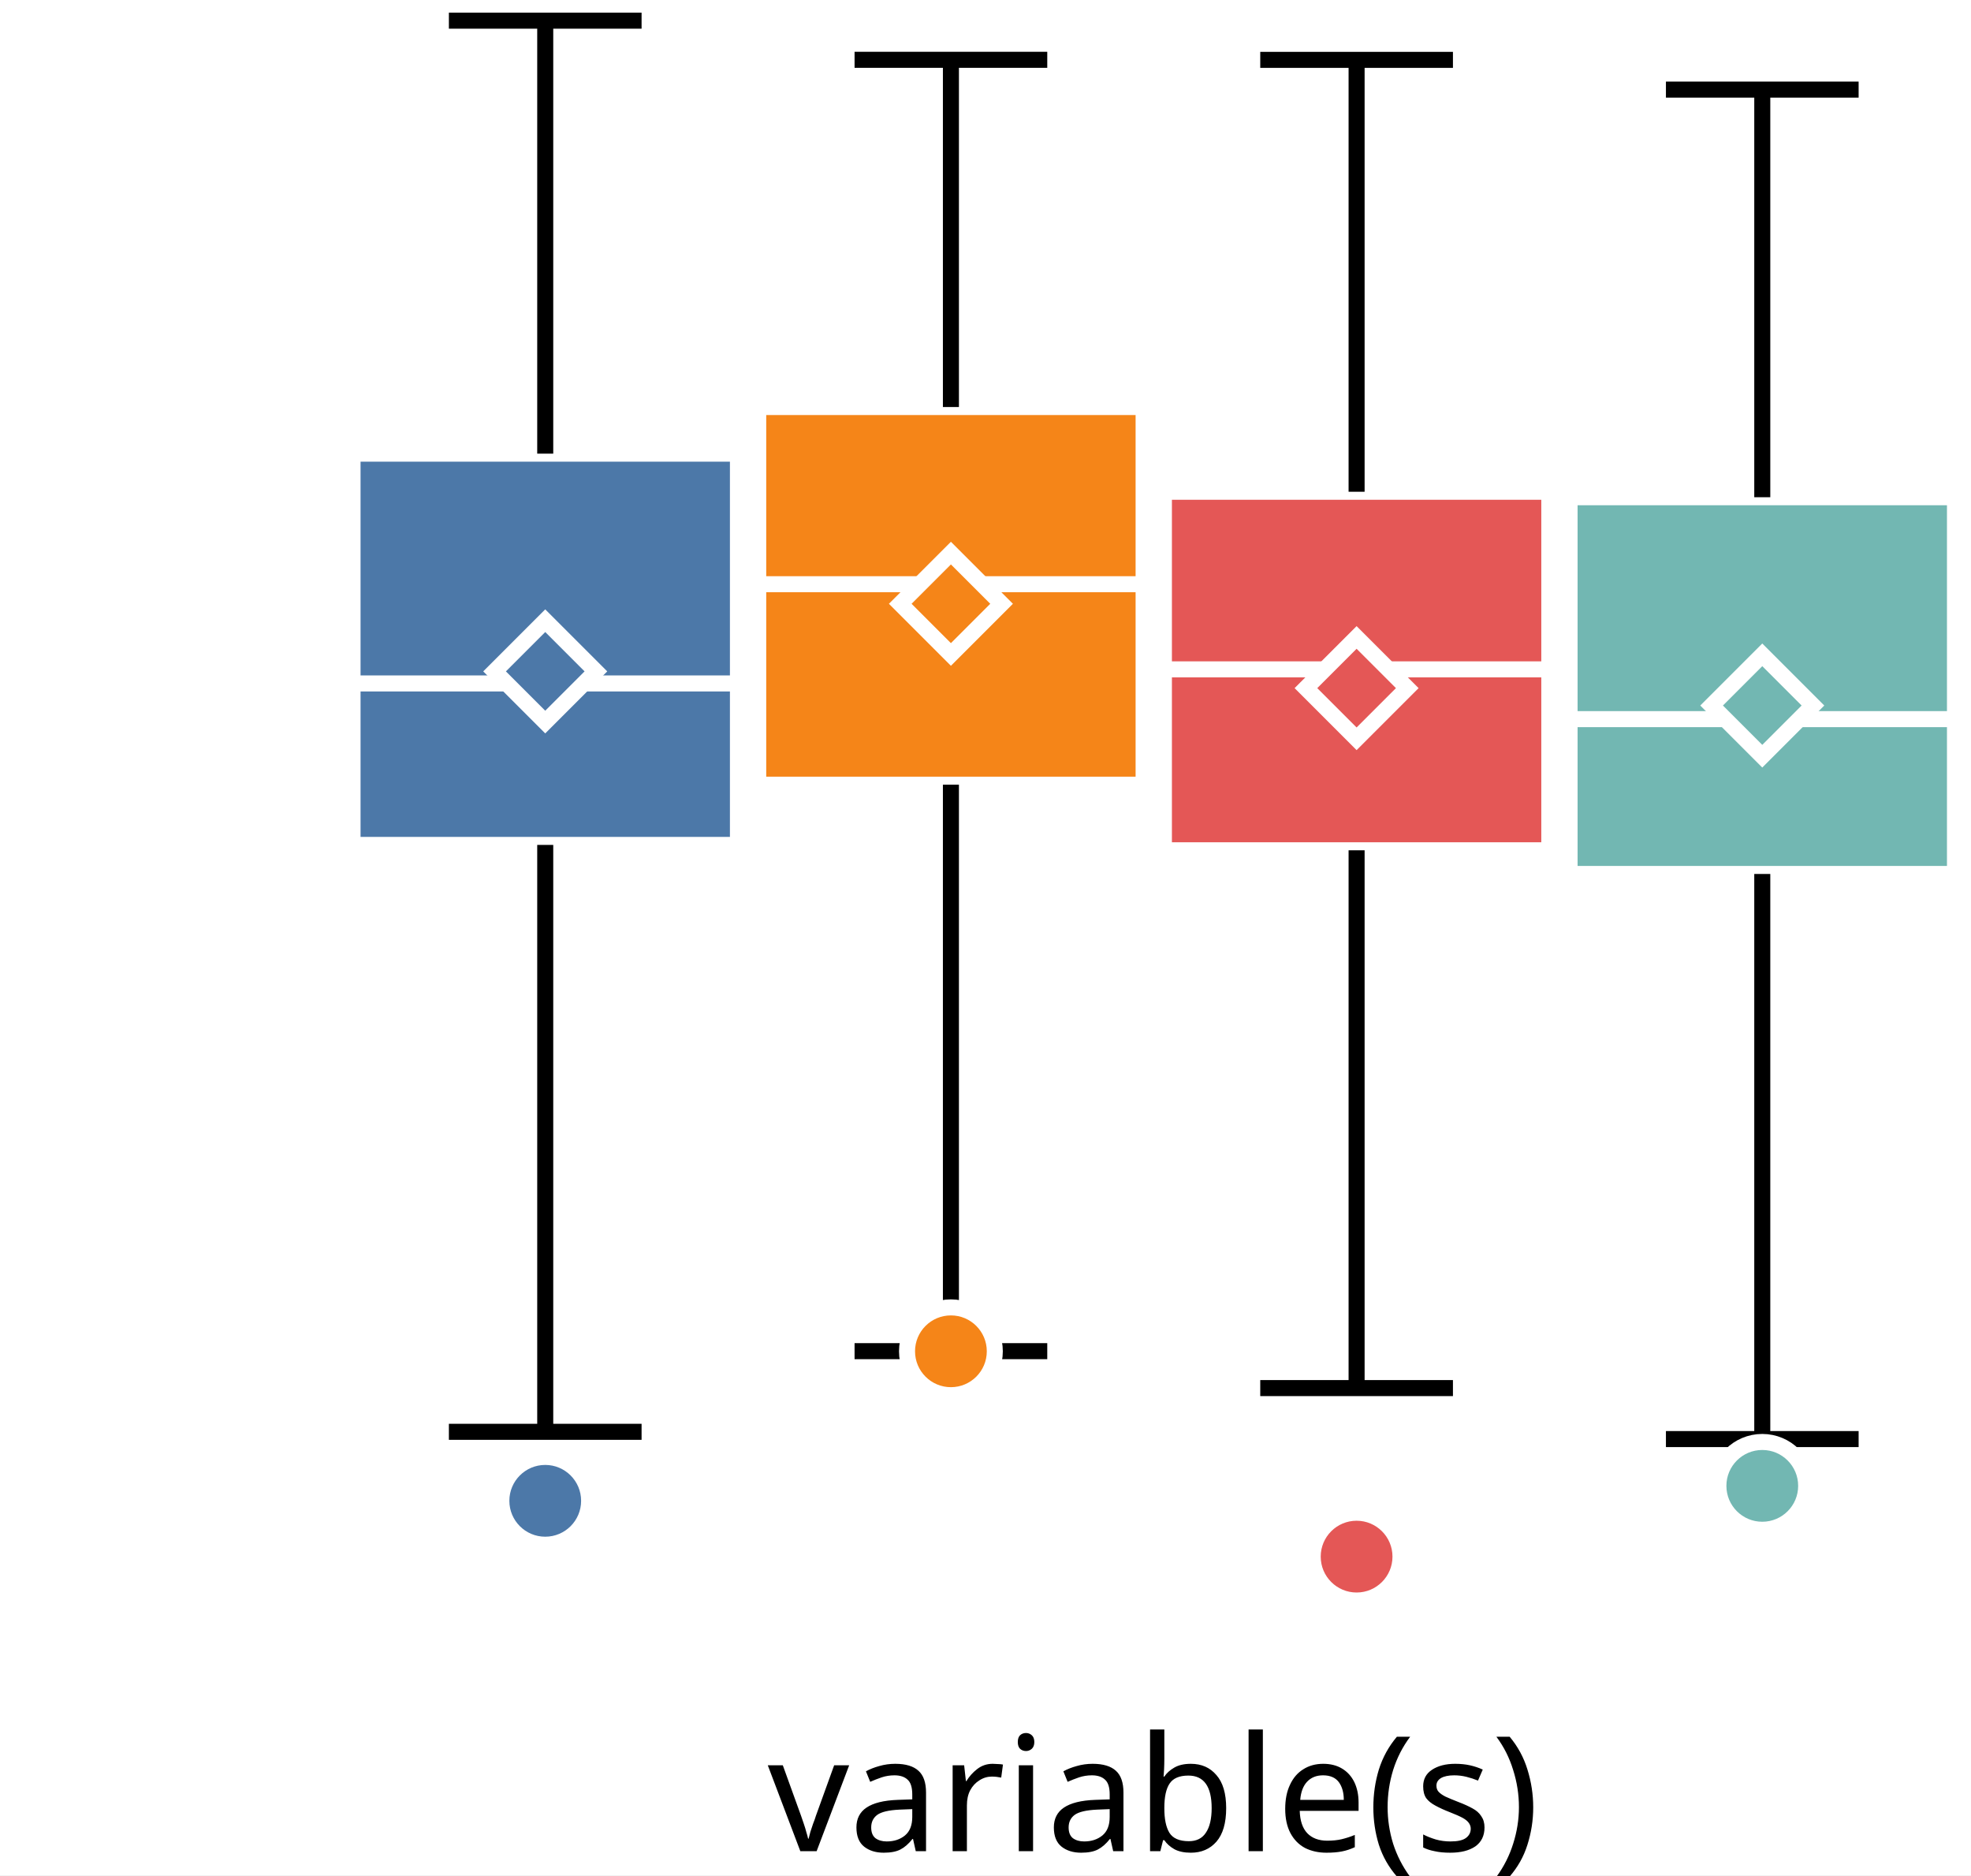
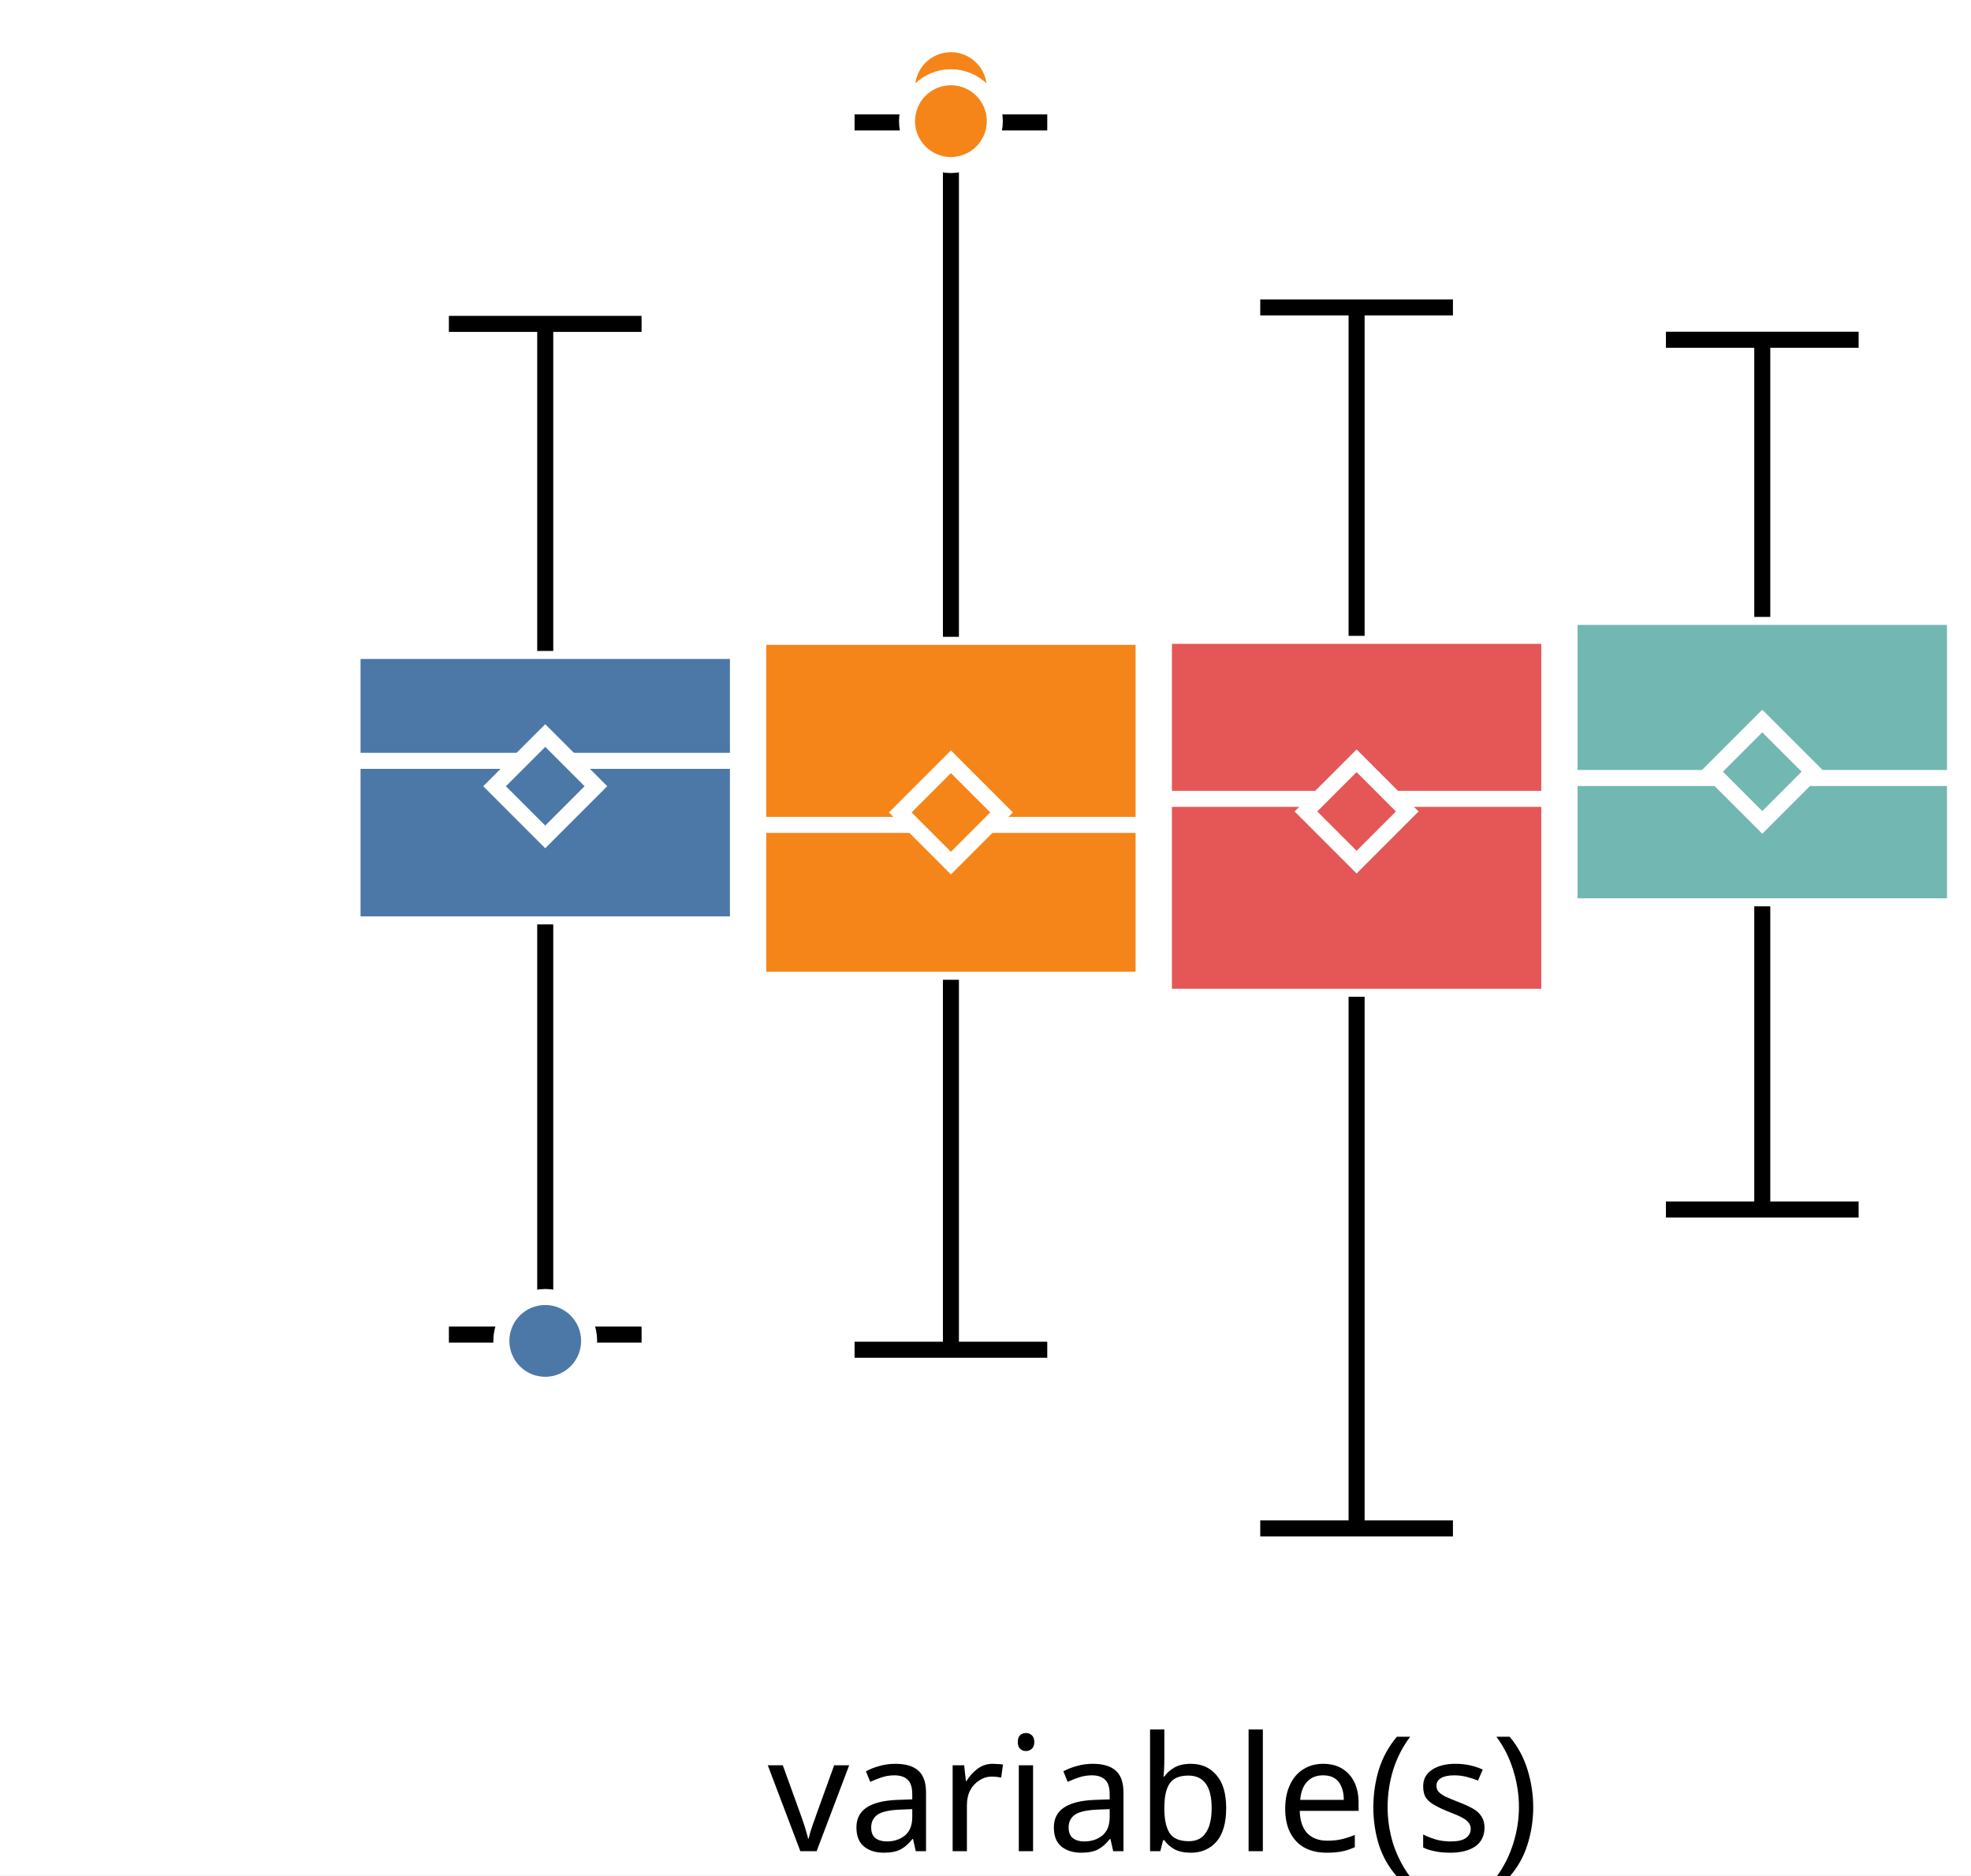
<svg xmlns="http://www.w3.org/2000/svg" version="1.1" class="marks" width="123" height="117" viewBox="0 0 123 117">
  <rect width="123" height="117" fill="white" />
  <g fill="none" stroke-miterlimit="10" transform="translate(22,0)">
    <g class="mark-group role-frame root" role="graphics-object" aria-roledescription="group mark container">
      <g transform="translate(0,0)">
        <path class="background" aria-hidden="true" d="M0,0h100v100h-100Z" />
        <g>
          <g class="mark-group role-axis" role="graphics-symbol" aria-roledescription="axis" aria-label="X-axis for a discrete scale with 1 value: variable(s)">
            <g transform="translate(0.5,100.5)">
              <path class="background" aria-hidden="true" d="M0,0h0v0h0Z" pointer-events="none" />
              <g>
                <g class="mark-rule role-axis-tick" pointer-events="none">
                  <line transform="translate(50,0)" x2="0" y2="5" stroke="white" stroke-width="1.01" opacity="1" />
                </g>
                <g class="mark-text role-axis-label" pointer-events="none">
                  <text text-anchor="middle" transform="translate(49.5,15)" font-family="sans-serif" font-size="10px" font-style="normal" font-weight="400" fill="black" opacity="1">variable(s)</text>
                </g>
              </g>
              <path class="foreground" aria-hidden="true" d="" pointer-events="none" display="none" />
            </g>
          </g>
-           <g class="mark-group role-axis" role="graphics-symbol" aria-roledescription="axis" aria-label="Y-axis for a linear scale with values from −4 to 3">
+           <g class="mark-group role-axis" role="graphics-symbol" aria-roledescription="axis" aria-label="Y-axis for a linear scale with values from −4 to 4">
            <g transform="translate(0.5,0.5)">
              <path class="background" aria-hidden="true" d="M0,0h0v0h0Z" pointer-events="none" />
              <g>
                <g class="mark-rule role-axis-tick" pointer-events="none">
-                   <line transform="translate(0,75)" x2="-5" y2="0" stroke="white" stroke-width="1.01" opacity="1" />
-                   <line transform="translate(0,42)" x2="-5" y2="0" stroke="white" stroke-width="1.01" opacity="1" />
-                   <line transform="translate(0,8)" x2="-5" y2="0" stroke="white" stroke-width="1.01" opacity="1" />
+                   <line transform="translate(0,79)" x2="-5" y2="0" stroke="white" stroke-width="1.01" opacity="1" />
+                   <line transform="translate(0,50)" x2="-5" y2="0" stroke="white" stroke-width="1.01" opacity="1" />
+                   <line transform="translate(0,21)" x2="-5" y2="0" stroke="white" stroke-width="1.01" opacity="1" />
                </g>
                <g class="mark-text role-axis-label" pointer-events="none">
-                   <text text-anchor="end" transform="translate(-7,78)" font-family="sans-serif" font-size="10px" font-style="normal" font-weight="400" fill="white" opacity="1">−2</text>
-                   <text text-anchor="end" transform="translate(-7,44.66667)" font-family="sans-serif" font-size="10px" font-style="normal" font-weight="400" fill="white" opacity="1">0</text>
-                   <text text-anchor="end" transform="translate(-7,11.33333)" font-family="sans-serif" font-size="10px" font-style="normal" font-weight="400" fill="white" opacity="1">2</text>
+                   <text text-anchor="end" transform="translate(-7,81.57143)" font-family="sans-serif" font-size="10px" font-style="normal" font-weight="400" fill="white" opacity="1">−2</text>
+                   <text text-anchor="end" transform="translate(-7,53)" font-family="sans-serif" font-size="10px" font-style="normal" font-weight="400" fill="white" opacity="1">0</text>
+                   <text text-anchor="end" transform="translate(-7,24.42857)" font-family="sans-serif" font-size="10px" font-style="normal" font-weight="400" fill="white" opacity="1">2</text>
                </g>
              </g>
              <path class="foreground" aria-hidden="true" d="" pointer-events="none" display="none" />
            </g>
          </g>
          <g class="mark-group role-scope" role="graphics-object" aria-roledescription="group mark container">
            <g transform="translate(0,0)">
              <path class="background" aria-hidden="true" d="M0,0h0v0h0Z" />
              <g>
                <g class="mark-rect role-mark" role="graphics-symbol" aria-roledescription="rect mark container">
-                   <path d="M0,28.304h24.051v24.412h-24.051Z" fill="#4c78a8" stroke="white" stroke-width="1" opacity="1" />
-                   <path d="M25.316,25.395h24.051v23.563h-24.051Z" fill="#f58518" stroke="white" stroke-width="1" opacity="1" />
-                   <path d="M50.633,30.681h24.051v22.37h-24.051Z" fill="#e45756" stroke="white" stroke-width="1" opacity="1" />
-                   <path d="M75.949,31.023h24.051v23.505h-24.051Z" fill="#72b7b2" stroke="white" stroke-width="1" opacity="1" />
+                   <path d="M0,40.613h24.051v17.062h-24.051Z" fill="#4c78a8" stroke="white" stroke-width="1" opacity="1" />
+                   <path d="M25.316,39.733h24.051v21.397h-24.051Z" fill="#f58518" stroke="white" stroke-width="1" opacity="1" />
+                   <path d="M50.633,39.672h24.051v22.517h-24.051Z" fill="#e45756" stroke="white" stroke-width="1" opacity="1" />
+                   <path d="M75.949,38.49h24.051v18.056h-24.051Z" fill="#72b7b2" stroke="white" stroke-width="1" opacity="1" />
                </g>
                <g class="mark-rule role-mark" role="graphics-symbol" aria-roledescription="rule mark container">
-                   <line transform="translate(0,42.64114)" x2="24.051" y2="0" fill="#4c78a8" stroke="white" stroke-width="1" opacity="1" />
-                   <line transform="translate(25.31646,36.45022)" x2="24.051" y2="0" fill="#f58518" stroke="white" stroke-width="1" opacity="1" />
-                   <line transform="translate(50.63291,41.76268)" x2="24.051" y2="0" fill="#e45756" stroke="white" stroke-width="1" opacity="1" />
-                   <line transform="translate(75.94937,44.86804)" x2="24.051" y2="0" fill="#72b7b2" stroke="white" stroke-width="1" opacity="1" />
+                   <line transform="translate(0,47.47055)" x2="24.051" y2="0" fill="#4c78a8" stroke="white" stroke-width="1" opacity="1" />
+                   <line transform="translate(25.31646,51.46649)" x2="24.051" y2="0" fill="#f58518" stroke="white" stroke-width="1" opacity="1" />
+                   <line transform="translate(50.63291,49.84226)" x2="24.051" y2="0" fill="#e45756" stroke="white" stroke-width="1" opacity="1" />
+                   <line transform="translate(75.94937,48.54086)" x2="24.051" y2="0" fill="#72b7b2" stroke="white" stroke-width="1" opacity="1" />
                </g>
                <g class="mark-symbol role-mark" role="graphics-symbol" aria-roledescription="symbol mark container">
-                   <path transform="translate(12.02532,41.88879)" d="M-3.162,0L0,-3.162L3.162,0L0,3.162Z" fill="#4c78a8" stroke="white" stroke-width="1" opacity="1" />
-                   <path transform="translate(37.34177,37.67168)" d="M-3.162,0L0,-3.162L3.162,0L0,3.162Z" fill="#f58518" stroke="white" stroke-width="1" opacity="1" />
-                   <path transform="translate(62.65823,42.93295)" d="M-3.162,0L0,-3.162L3.162,0L0,3.162Z" fill="#e45756" stroke="white" stroke-width="1" opacity="1" />
-                   <path transform="translate(87.97468,44.01844)" d="M-3.162,0L0,-3.162L3.162,0L0,3.162Z" fill="#72b7b2" stroke="white" stroke-width="1" opacity="1" />
+                   <path transform="translate(12.02532,49.05318)" d="M-3.162,0L0,-3.162L3.162,0L0,3.162Z" fill="#4c78a8" stroke="white" stroke-width="1" opacity="1" />
+                   <path transform="translate(37.34177,50.6882)" d="M-3.162,0L0,-3.162L3.162,0L0,3.162Z" fill="#f58518" stroke="white" stroke-width="1" opacity="1" />
+                   <path transform="translate(62.65823,50.62883)" d="M-3.162,0L0,-3.162L3.162,0L0,3.162Z" fill="#e45756" stroke="white" stroke-width="1" opacity="1" />
+                   <path transform="translate(87.97468,48.14798)" d="M-3.162,0L0,-3.162L3.162,0L0,3.162Z" fill="#72b7b2" stroke="white" stroke-width="1" opacity="1" />
                </g>
                <g class="mark-rule role-mark" role="graphics-symbol" aria-roledescription="rule mark container">
-                   <line transform="translate(12.02532,52.71556)" x2="0" y2="36.618" fill="#4c78a8" stroke="black" stroke-width="1" stroke-dasharray="0" opacity="1" />
-                   <line transform="translate(37.34177,48.95743)" x2="0" y2="35.344" fill="#f58518" stroke="black" stroke-width="1" stroke-dasharray="0" opacity="1" />
-                   <line transform="translate(62.65823,53.05067)" x2="0" y2="33.555" fill="#e45756" stroke="black" stroke-width="1" stroke-dasharray="0" opacity="1" />
-                   <line transform="translate(87.97468,54.52836)" x2="0" y2="35.258" fill="#72b7b2" stroke="black" stroke-width="1" stroke-dasharray="0" opacity="1" />
+                   <line transform="translate(12.02532,57.67493)" x2="0" y2="25.592" fill="#4c78a8" stroke="black" stroke-width="1" stroke-dasharray="0" opacity="1" />
+                   <line transform="translate(37.34177,61.12973)" x2="0" y2="23.082" fill="#f58518" stroke="black" stroke-width="1" stroke-dasharray="0" opacity="1" />
+                   <line transform="translate(62.65823,62.18826)" x2="0" y2="33.173" fill="#e45756" stroke="black" stroke-width="1" stroke-dasharray="0" opacity="1" />
+                   <line transform="translate(87.97468,56.54566)" x2="0" y2="18.917" fill="#72b7b2" stroke="black" stroke-width="1" stroke-dasharray="0" opacity="1" />
                </g>
                <g class="mark-rule role-mark" role="graphics-symbol" aria-roledescription="rule mark container">
-                   <line transform="translate(12.02532,28.30371)" x2="0" y2="-27.014" fill="#4c78a8" stroke="black" stroke-width="1" stroke-dasharray="0" opacity="1" />
-                   <line transform="translate(37.34177,25.39485)" x2="0" y2="-21.664" fill="#f58518" stroke="black" stroke-width="1" stroke-dasharray="0" opacity="1" />
-                   <line transform="translate(62.65823,30.68098)" x2="0" y2="-26.946" fill="#e45756" stroke="black" stroke-width="1" stroke-dasharray="0" opacity="1" />
-                   <line transform="translate(87.97468,31.02298)" x2="0" y2="-25.432" fill="#72b7b2" stroke="black" stroke-width="1" stroke-dasharray="0" opacity="1" />
+                   <line transform="translate(12.02532,40.6133)" x2="0" y2="-20.405" fill="#4c78a8" stroke="black" stroke-width="1" stroke-dasharray="0" opacity="1" />
+                   <line transform="translate(37.34177,39.733)" x2="0" y2="-32.095" fill="#f58518" stroke="black" stroke-width="1" stroke-dasharray="0" opacity="1" />
+                   <line transform="translate(62.65823,39.6717)" x2="0" y2="-20.49" fill="#e45756" stroke="black" stroke-width="1" stroke-dasharray="0" opacity="1" />
+                   <line transform="translate(87.97468,38.48981)" x2="0" y2="-17.292" fill="#72b7b2" stroke="black" stroke-width="1" stroke-dasharray="0" opacity="1" />
                </g>
                <g class="mark-rule role-mark lower_fence" role="graphics-symbol" aria-roledescription="rule mark container">
-                   <line transform="translate(6.012658,89.33334)" x2="12.025" y2="0" fill="#4c78a8" stroke="black" stroke-width="1" opacity="1" />
-                   <line transform="translate(31.32911,84.30131)" x2="12.025" y2="0" fill="#f58518" stroke="black" stroke-width="1" opacity="1" />
-                   <line transform="translate(56.64557,86.6052)" x2="12.025" y2="0" fill="#e45756" stroke="black" stroke-width="1" opacity="1" />
-                   <line transform="translate(81.96203,89.78644)" x2="12.025" y2="0" fill="#72b7b2" stroke="black" stroke-width="1" opacity="1" />
+                   <line transform="translate(6.012658,83.26737)" x2="12.025" y2="0" fill="#4c78a8" stroke="black" stroke-width="1" opacity="1" />
+                   <line transform="translate(31.32911,84.21218)" x2="12.025" y2="0" fill="#f58518" stroke="black" stroke-width="1" opacity="1" />
+                   <line transform="translate(56.64557,95.36078)" x2="12.025" y2="0" fill="#e45756" stroke="black" stroke-width="1" opacity="1" />
+                   <line transform="translate(81.96203,75.46235)" x2="12.025" y2="0" fill="#72b7b2" stroke="black" stroke-width="1" opacity="1" />
                </g>
                <g class="mark-rule role-mark upper_fence" role="graphics-symbol" aria-roledescription="rule mark container">
-                   <line transform="translate(6.012658,1.289786)" x2="12.025" y2="0" fill="#4c78a8" stroke="black" stroke-width="1" opacity="1" />
-                   <line transform="translate(31.32911,3.730795)" x2="12.025" y2="0" fill="#f58518" stroke="black" stroke-width="1" opacity="1" />
-                   <line transform="translate(56.64557,3.735075)" x2="12.025" y2="0" fill="#e45756" stroke="black" stroke-width="1" opacity="1" />
-                   <line transform="translate(81.96203,5.590534)" x2="12.025" y2="0" fill="#72b7b2" stroke="black" stroke-width="1" opacity="1" />
+                   <line transform="translate(6.012658,20.20783)" x2="12.025" y2="0" fill="#4c78a8" stroke="black" stroke-width="1" opacity="1" />
+                   <line transform="translate(31.32911,7.6379)" x2="12.025" y2="0" fill="#f58518" stroke="black" stroke-width="1" opacity="1" />
+                   <line transform="translate(56.64557,19.18146)" x2="12.025" y2="0" fill="#e45756" stroke="black" stroke-width="1" opacity="1" />
+                   <line transform="translate(81.96203,21.19824)" x2="12.025" y2="0" fill="#72b7b2" stroke="black" stroke-width="1" opacity="1" />
                </g>
              </g>
              <path class="foreground" aria-hidden="true" d="" display="none" />
            </g>
          </g>
          <g class="mark-group role-scope" role="graphics-object" aria-roledescription="group mark container">
            <g transform="translate(0,0)">
              <path class="background" aria-hidden="true" d="M0,0h0v0h0Z" />
              <g>
                <g class="mark-symbol role-mark" role="graphics-symbol" aria-roledescription="symbol mark container">
-                   <path transform="translate(12.02532,93.63843)" d="M2.739,0A2.739,2.739,0,1,1,-2.739,0A2.739,2.739,0,1,1,2.739,0" fill="#4c78a8" stroke="white" stroke-width="1" opacity="1" />
-                   <path transform="translate(37.34177,84.30933)" d="M2.739,0A2.739,2.739,0,1,1,-2.739,0A2.739,2.739,0,1,1,2.739,0" fill="#f58518" stroke="white" stroke-width="1" opacity="1" />
-                   <path transform="translate(62.65823,97.12041)" d="M2.739,0A2.739,2.739,0,1,1,-2.739,0A2.739,2.739,0,1,1,2.739,0" fill="#e45756" stroke="white" stroke-width="1" opacity="1" />
-                   <path transform="translate(87.97468,92.70539)" d="M2.739,0A2.739,2.739,0,1,1,-2.739,0A2.739,2.739,0,1,1,2.739,0" fill="#72b7b2" stroke="white" stroke-width="1" opacity="1" />
+                   <path transform="translate(12.02532,83.66142)" d="M2.739,0A2.739,2.739,0,1,1,-2.739,0A2.739,2.739,0,1,1,2.739,0" fill="#4c78a8" stroke="white" stroke-width="1" opacity="1" />
+                   <path transform="translate(37.34177,5.496113)" d="M2.739,0A2.739,2.739,0,1,1,-2.739,0A2.739,2.739,0,1,1,2.739,0" fill="#f58518" stroke="white" stroke-width="1" opacity="1" />
+                   <path transform="translate(37.34177,7.557942)" d="M2.739,0A2.739,2.739,0,1,1,-2.739,0A2.739,2.739,0,1,1,2.739,0" fill="#f58518" stroke="white" stroke-width="1" opacity="1" />
                </g>
              </g>
              <path class="foreground" aria-hidden="true" d="" display="none" />
            </g>
          </g>
        </g>
        <path class="foreground" aria-hidden="true" d="" display="none" />
      </g>
    </g>
  </g>
</svg>
